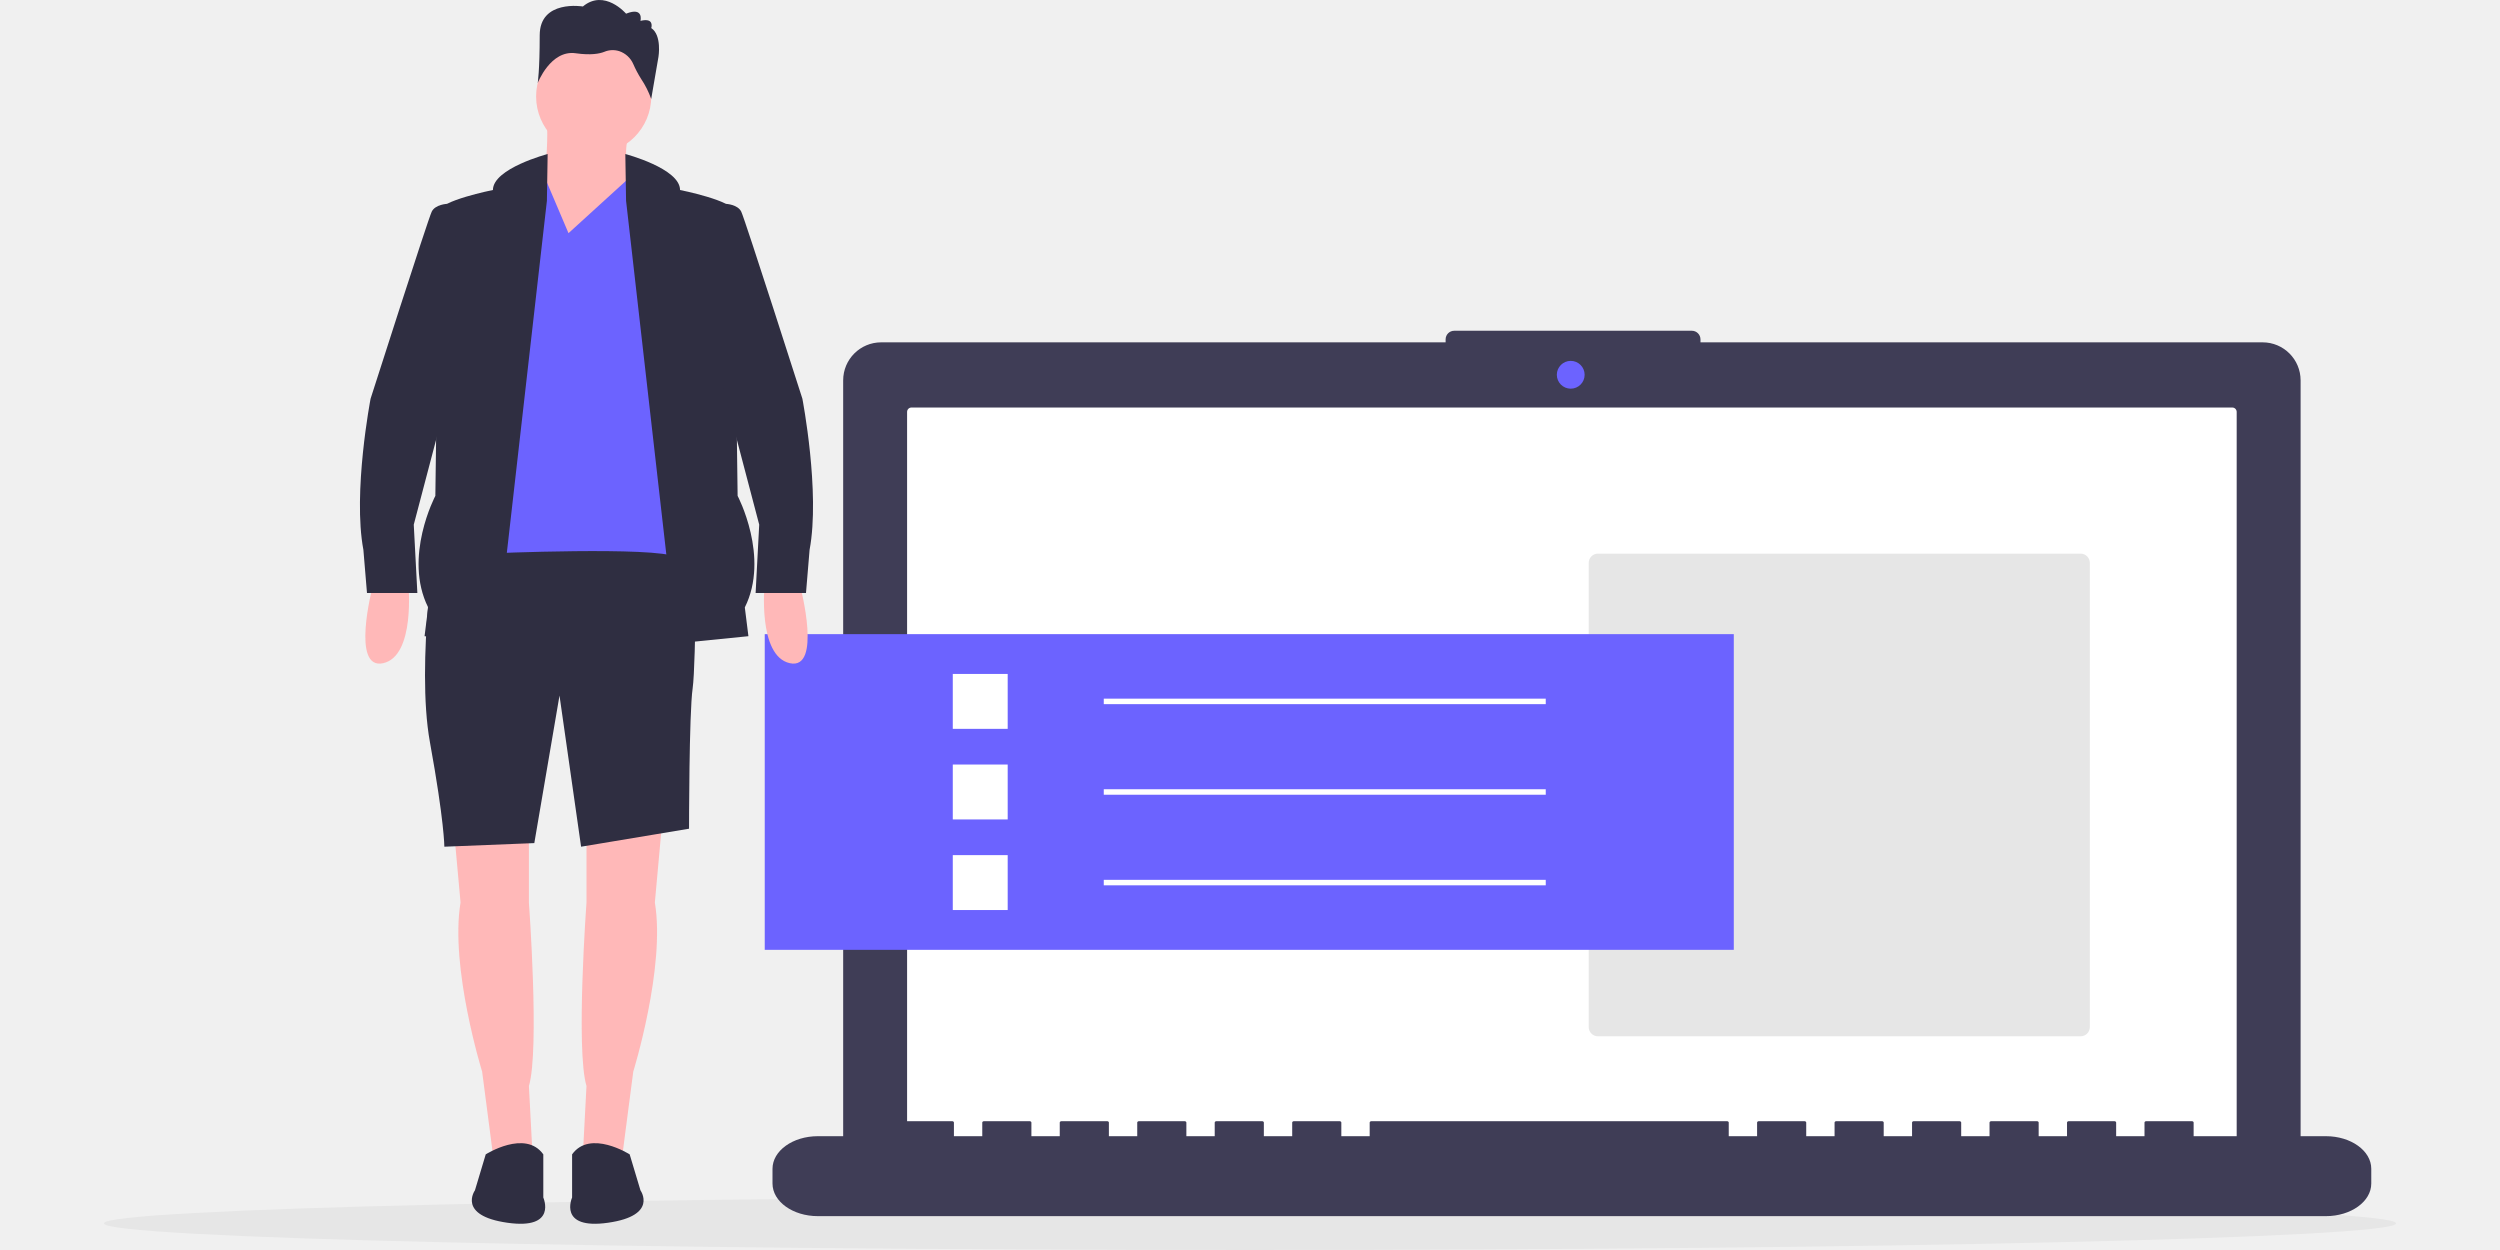
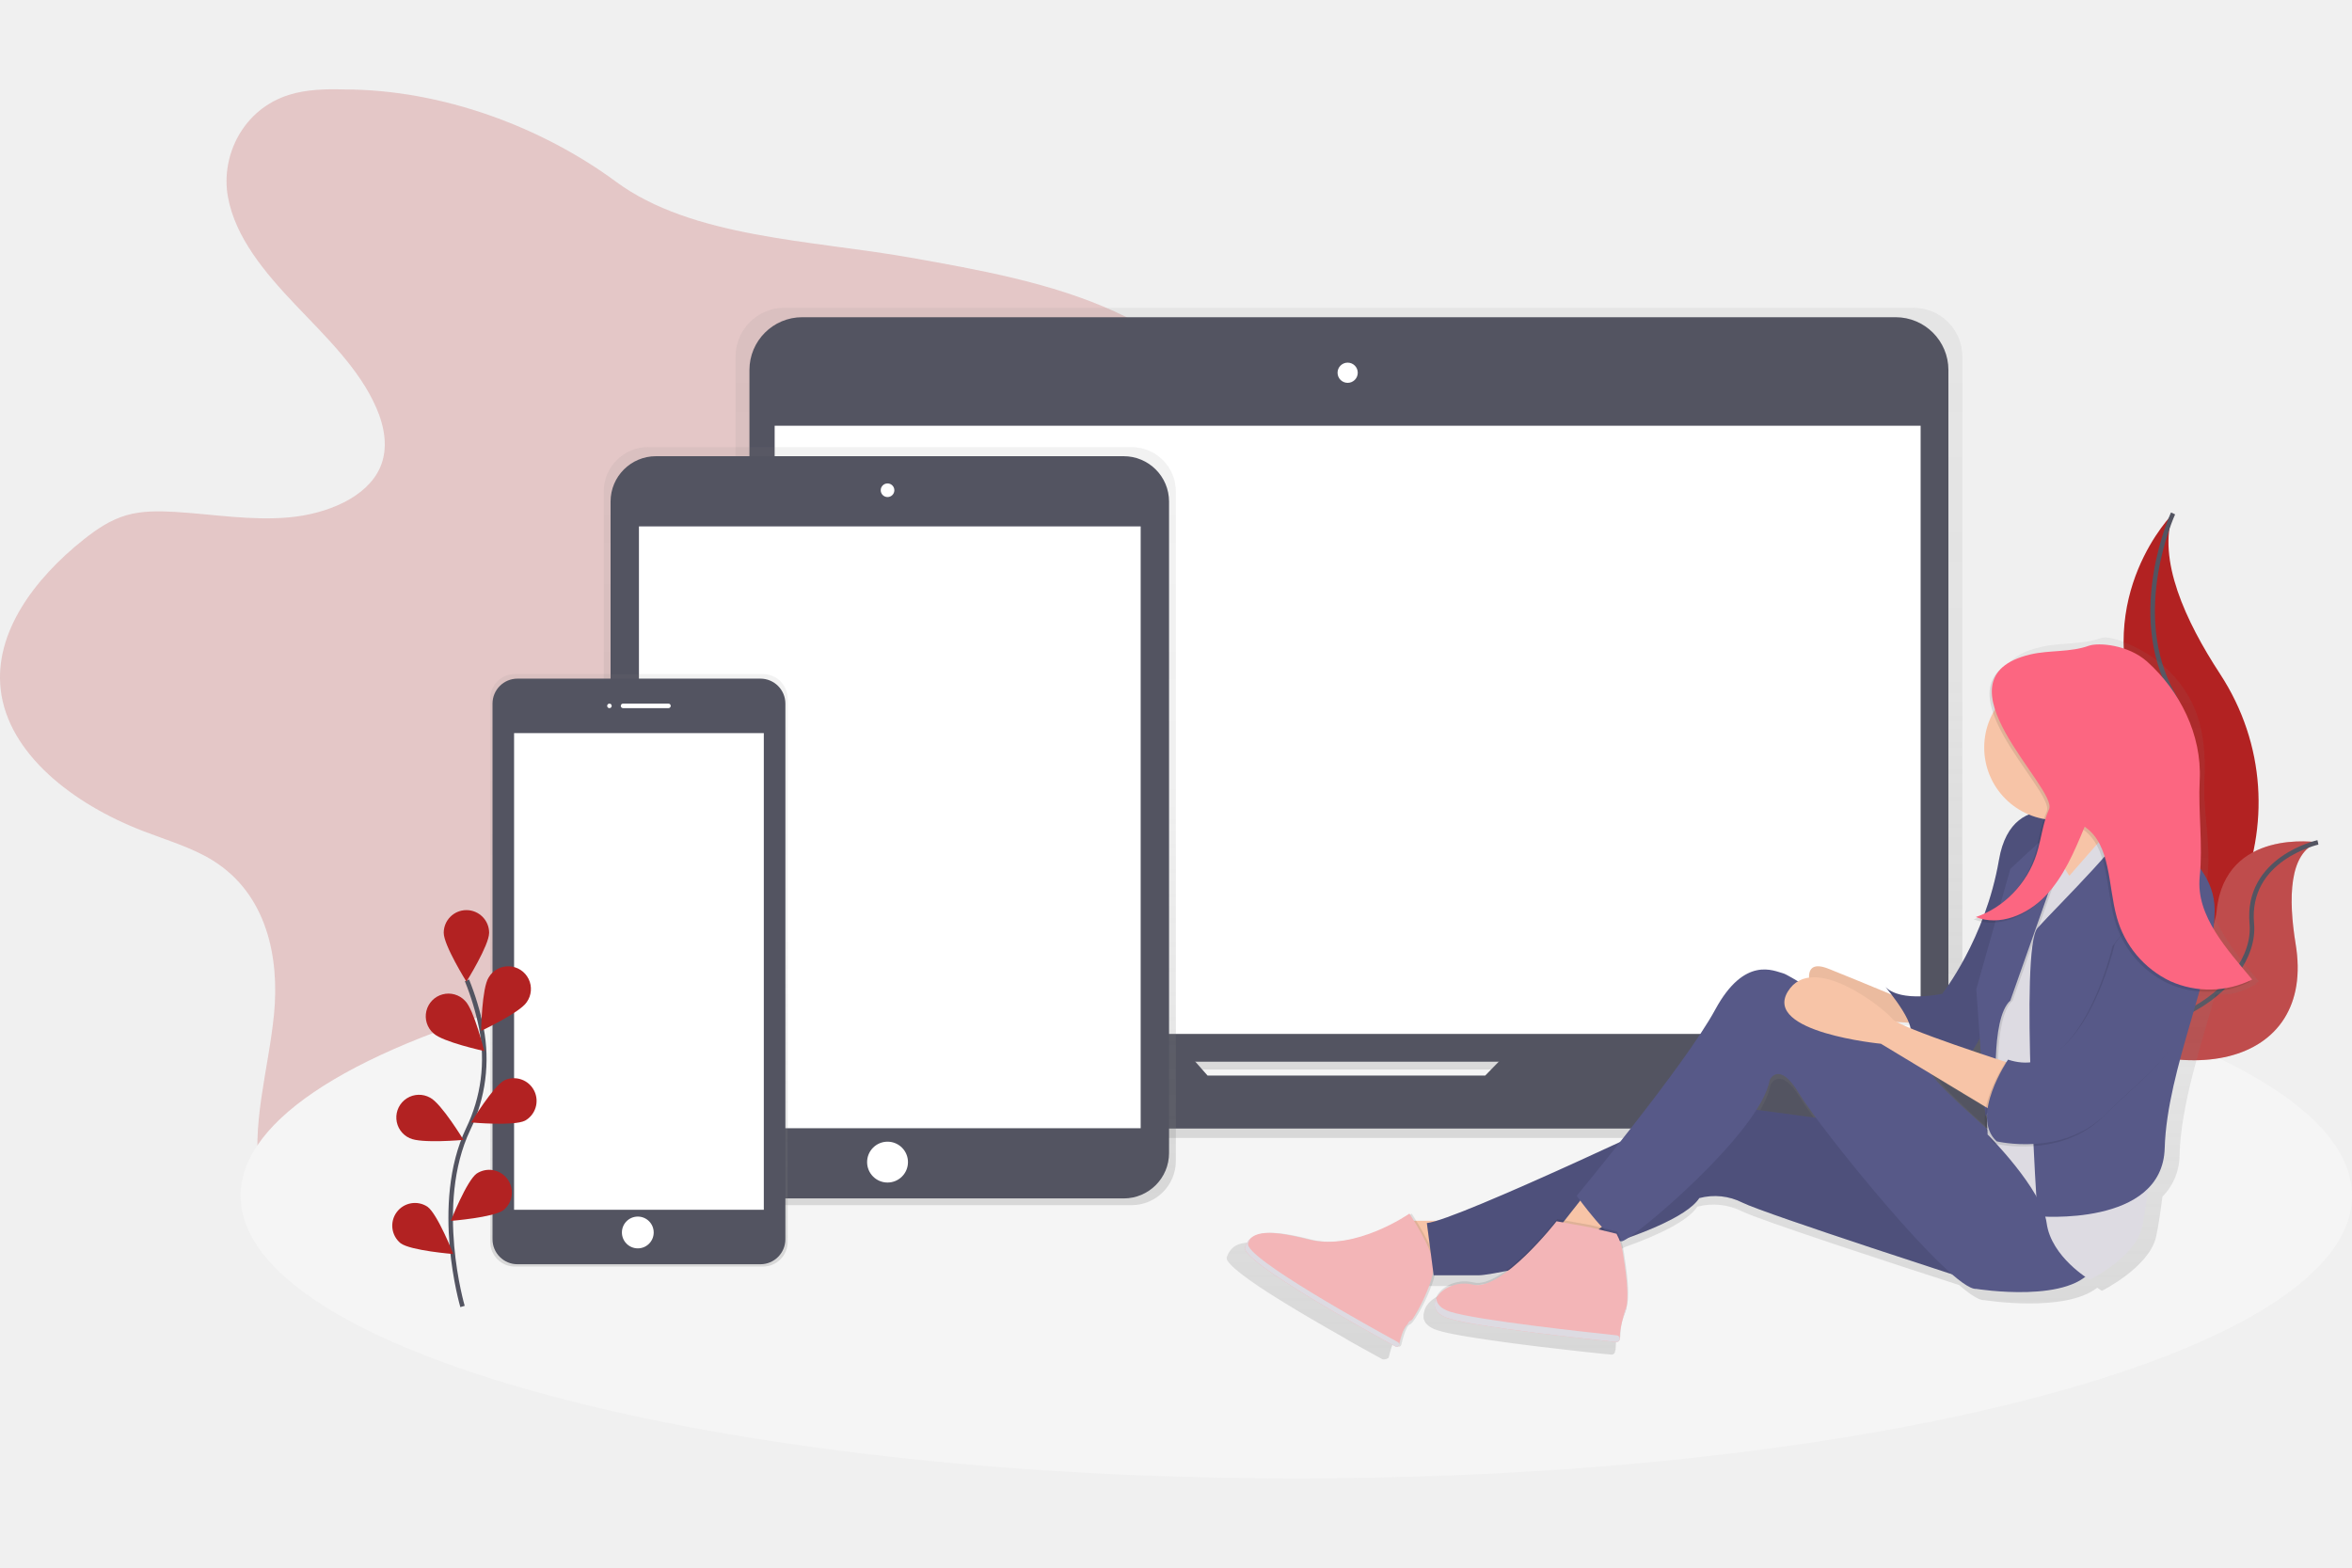
- <svg xmlns="http://www.w3.org/2000/svg" id="afc017fa-71c4-4ea6-a0c5-62cd2df9d074" data-name="Layer 1" width="300" height="150" viewBox="0 0 885.358 482.802">
-   <ellipse cx="442.679" cy="472.519" rx="442.679" ry="10.282" fill="#e6e6e6" />
-   <path d="M991.101,340.824H773.996v-1.137a3.338,3.338,0,0,0-3.338-3.338H678.89a3.338,3.338,0,0,0-3.338,3.338v1.137H457.552a14.686,14.686,0,0,0-14.686,14.686V652.793a14.686,14.686,0,0,0,14.686,14.686H991.101a14.686,14.686,0,0,0,14.686-14.686V355.509A14.686,14.686,0,0,0,991.101,340.824Z" transform="translate(-157.3212 -208.5992)" fill="#3f3d56" />
-   <path d="M469.231,366a1.695,1.695,0,0,0-1.676,1.71v287.689a1.695,1.695,0,0,0,1.676,1.71H979.422a1.695,1.695,0,0,0,1.676-1.71v-287.689A1.695,1.695,0,0,0,979.422,366Z" transform="translate(-157.3212 -208.5992)" fill="#fff" />
-   <circle cx="566.558" cy="144.754" r="5.37" fill="#6c63ff" />
-   <path d="M1015.565,647.443H964.47V642.166c0-.29-.327-.525-.73-.525H946.222c-.403,0-.73.235-.73.525v5.277H934.544V642.166c0-.29-.327-.525-.73-.525H916.296c-.403,0-.73.235-.73.525v5.277H904.617V642.166c0-.29-.327-.525-.73-.525H886.369c-.403,0-.73.235-.73.525v5.277h-10.949V642.166c0-.29-.327-.525-.73-.525H856.442c-.403,0-.73.235-.73.525v5.277H844.763V642.166c0-.29-.327-.525-.73-.525H826.515c-.403,0-.73.235-.73.525v5.277H814.837V642.166c0-.29-.327-.525-.73-.525H796.589c-.403,0-.73.235-.73.525v5.277H784.91V642.166c0-.29-.327-.525-.73-.525H646.955c-.403,0-.73.235-.73.525v5.277H635.277V642.166c0-.29-.327-.525-.73-.525H617.029c-.403,0-.73.235-.73.525v5.277h-10.949V642.166c0-.29-.327-.525-.73-.525H587.102c-.403,0-.73.235-.73.525v5.277H575.423V642.166c0-.29-.327-.525-.73-.525H557.175c-.403,0-.73.235-.73.525v5.277H545.496V642.166c0-.29-.327-.525-.73-.525H527.248c-.403,0-.73.235-.73.525v5.277h-10.949V642.166c0-.29-.327-.525-.73-.525H497.322c-.403,0-.73.235-.73.525v5.277H485.643V642.166c0-.29-.327-.525-.73-.525H467.395c-.403,0-.73.235-.73.525v5.277h-33.576c-9.675,0-17.518,5.638-17.518,12.593v5.694c0,6.955,7.843,12.593,17.518,12.593H1015.565c9.675,0,17.518-5.638,17.518-12.593v-5.694C1033.083,653.081,1025.24,647.443,1015.565,647.443Z" transform="translate(-157.3212 -208.5992)" fill="#3f3d56" />
-   <rect x="573.506" y="213.837" width="193.548" height="186.423" rx="3.562" fill="#e6e6e6" />
-   <path d="M328.435,254.187a120.058,120.058,0,0,1-1.39,25.017s-9.729,22.238,1.39,31.967S360.402,281.984,360.402,281.984c-1.442-8.634-2.273-16.751,0-22.238Z" transform="translate(-157.3212 -208.5992)" fill="#ffb8b8" />
-   <path d="M343.724,526.598v30.577s-4.17,56.984,0,70.882l-1.39,26.407h15.288l4.17-31.967s12.509-40.306,8.339-65.323l2.78-30.577Z" transform="translate(-157.3212 -208.5992)" fill="#ffb8b8" />
-   <path d="M321.486,526.598v30.577s4.17,56.984,0,70.882l1.39,26.407H307.588l-4.17-31.967s-12.509-40.306-8.339-65.323l-2.78-30.577Z" transform="translate(-157.3212 -208.5992)" fill="#ffb8b8" />
-   <path d="M286.045,411.935s-8.339,52.814-2.78,83.391,5.559,40.306,5.559,40.306l34.746-1.39L333.3,477.258l8.339,58.374,41.696-6.949s0-44.475,1.39-54.204,1.39-65.323,1.39-65.323Z" transform="translate(-157.3212 -208.5992)" fill="#2f2e41" />
-   <path d="M360.402,654.464s-15.288-9.729-22.238,0v16.678s-5.559,12.509,13.899,9.729,12.509-12.509,12.509-12.509Z" transform="translate(-157.3212 -208.5992)" fill="#2f2e41" />
-   <path d="M304.808,654.464s15.288-9.729,22.238,0v16.678s5.559,12.509-13.899,9.729-12.509-12.509-12.509-12.509Z" transform="translate(-157.3212 -208.5992)" fill="#2f2e41" />
-   <circle cx="189.182" cy="37.249" r="22.238" fill="#ffb8b8" />
-   <path d="M336.775,298.662l-9.56-22.494-9.898,4.426L304.808,352.866l1.39,69.493s63.933-2.78,72.272,1.39-9.729-136.205-9.729-136.205l-8.339-10.402Z" transform="translate(-157.3212 -208.5992)" fill="#6c63ff" />
-   <path d="M328.724,268.086s-21.136,5.559-21.136,13.899c0,0-20.848,4.17-20.848,8.339s-1.39,109.798-1.39,109.798-12.509,23.627-2.78,43.085l-1.39,11.119,27.797,2.78,19.458-170.952Z" transform="translate(-157.3212 -208.5992)" fill="#2f2e41" />
-   <path d="M358.724,268.086s21.136,5.559,21.136,13.899c0,0,20.848,4.17,20.848,8.339s1.39,109.798,1.39,109.798,12.509,23.627,2.78,43.085l1.39,11.119-27.797,2.78-19.458-170.952Z" transform="translate(-157.3212 -208.5992)" fill="#2f2e41" />
-   <path d="M364.572,216.661s1.39-5.559-5.559-2.78c0,0-8.339-9.729-16.678-2.78,0,0-16.678-2.78-16.678,11.119s-.786,18.488-.786,18.488,4.956-12.928,14.685-11.538c5.945.849,9.296.142,11.002-.537a8.342,8.342,0,0,1,5.824-.276,9.06,9.06,0,0,1,5.412,4.983,41.764,41.764,0,0,0,3.013,5.698,35.286,35.286,0,0,1,3.913,7.784h0l2.804-16.262s1.39-8.339-2.78-11.119C368.741,219.441,370.131,215.271,364.572,216.661Z" transform="translate(-157.3212 -208.5992)" fill="#2f2e41" />
-   <rect x="255.251" y="244.931" width="374.289" height="121.935" fill="#6c63ff" />
-   <path d="M261.028,435.562s-8.339,31.967,4.17,29.187,9.729-30.577,9.729-30.577Z" transform="translate(-157.3212 -208.5992)" fill="#ffb8b8" />
-   <path d="M426.42,435.562s8.339,31.967-4.17,29.187-9.729-30.577-9.729-30.577Z" transform="translate(-157.3212 -208.5992)" fill="#ffb8b8" />
-   <path d="M293.689,290.323l-3.836-2.986s-4.503.207-5.893,2.986-23.627,72.272-23.627,72.272-6.949,36.136-2.78,58.374l1.39,16.678h19.458L277.011,411.24l13.899-52.814Z" transform="translate(-157.3212 -208.5992)" fill="#2f2e41" />
-   <path d="M393.758,290.323l3.836-2.986s4.503.207,5.893,2.986,23.627,72.272,23.627,72.272,6.949,36.136,2.78,58.374l-1.39,16.678H409.047l1.39-26.407-13.899-52.814Z" transform="translate(-157.3212 -208.5992)" fill="#2f2e41" />
-   <rect x="327.882" y="260.306" width="21.206" height="21.206" fill="#fff" />
-   <rect x="386.199" y="269.849" width="170.71" height="2.121" fill="#fff" />
-   <rect x="327.882" y="295.296" width="21.206" height="21.206" fill="#fff" />
-   <rect x="386.199" y="304.839" width="170.71" height="2.121" fill="#fff" />
-   <rect x="327.882" y="330.286" width="21.206" height="21.206" fill="#fff" />
-   <rect x="386.199" y="339.829" width="170.71" height="2.121" fill="#fff" />
+ <svg xmlns="http://www.w3.org/2000/svg" xmlns:xlink="http://www.w3.org/1999/xlink" id="0315a8ac-3017-4957-93c4-92e478eebb20" data-name="Layer 1" width="300" height="200" viewBox="0 0 1036 612">
+   <defs>
+     <linearGradient id="deacd444-d5db-4c24-9492-02e57292be3c" x1="675.05" y1="606.02" x2="675.05" y2="240.27" gradientUnits="userSpaceOnUse">
+       <stop offset="0" stop-color="gray" stop-opacity="0.25" />
+       <stop offset="0.54" stop-color="gray" stop-opacity="0.12" />
+       <stop offset="1" stop-color="gray" stop-opacity="0.1" />
+     </linearGradient>
+     <linearGradient id="a1de9c2c-a914-4f57-a703-6b671b828453" x1="473.94" y1="635.65" x2="473.94" y2="301.65" xlink:href="#deacd444-d5db-4c24-9492-02e57292be3c" />
+     <linearGradient id="33ead0d0-8f65-4117-bca2-44ecb419ecb0" x1="363.44" y1="662.65" x2="363.44" y2="401.65" xlink:href="#deacd444-d5db-4c24-9492-02e57292be3c" />
+     <linearGradient id="9a5964b5-9011-4675-8f60-8033350848c0" x1="849.68" y1="703.66" x2="849.68" y2="385.5" xlink:href="#deacd444-d5db-4c24-9492-02e57292be3c" />
+   </defs>
+   <path d="M233.4,144.07c-8.06-.23-16.32,0-23.88,2.32-20.57,6.32-30.32,27-27.15,44.87s16.21,33.44,29.74,47.67,28.19,28.3,35.61,45.31c3.7,8.49,5.43,18,1.67,26.48-5.8,13.07-23.29,20.37-40.08,21.89s-33.65-1.44-50.5-2.43c-7.07-.41-14.34-.46-21,1.45-7.31,2.08-13.4,6.33-19,10.76-21.85,17.38-39.34,41.09-36.51,66,3.2,28.23,31.74,50.54,63,62.51,10.35,4,21.3,7.18,30.41,12.84,24,14.93,29.39,42.93,27,67.64s-10.53,49.45-6,73.94c5.33,28.49,28.92,54.23,60.74,66.25,28.35,10.71,63.83,10,89-5.11,12.27-7.38,21.55-17.63,29.62-28.23a227.74,227.74,0,0,0,29.45-51c3.51-8.49,6.81-17.62,15-23.52,5-3.63,11.48-5.66,17.89-7.24,19.32-4.76,39.67-6.06,59.17-10.3S536.7,554,547.3,539.9c15-20,8-45.62,8.07-69.14.12-53.66,39.11-101.69,53.5-154,4.7-17.09,6.45-36-4.05-51.25-7.13-10.35-19.16-17.82-31.8-23.59-27.81-12.69-59.42-18.34-90.51-23.84-43.21-7.64-95.68-8.63-129.17-33.35C321.2,161,277.23,144.07,233.4,144.07Z" transform="translate(-82 -144)" fill="#b22222" opacity="0.2" />
+   <ellipse cx="571" cy="487.48" rx="465" ry="124.52" fill="#f5f5f5" />
+   <path d="M1039.18,330.86s-35.83,35.83-15.6,89S988.9,561.45,988.9,561.45s.59-.09,1.68-.28c73.59-13,110.16-97.16,69.24-159.69C1044.61,378.24,1032.12,351,1039.18,330.86Z" transform="translate(-82 -144)" fill="#b22222" />
+   <path d="M1039.18,330.86s-20.23,43.92,0,79.75S1042.65,547,988.9,561.45" transform="translate(-82 -144)" fill="none" stroke="#535461" stroke-miterlimit="10" stroke-width="2" />
+   <path d="M1103,475.79s-40.89-6.51-44.61,30.13-78.62,41.72-78.62,41.72l1.4.93c61.84,40.59,121,25.86,112-28C1089.9,500.49,1090.17,480.36,1103,475.79Z" transform="translate(-82 -144)" fill="#b22222" />
+   <path d="M1103,475.79s-40.89-6.51-44.61,30.13-78.62,41.72-78.62,41.72l1.4.93c61.84,40.59,121,25.86,112-28C1089.9,500.49,1090.17,480.36,1103,475.79Z" transform="translate(-82 -144)" fill="#f5f5f5" opacity="0.2" />
+   <path d="M1103,475.79s-31.74,7-29.13,35.82-47.13,63.45-94.1,36" transform="translate(-82 -144)" fill="none" stroke="#535461" stroke-miterlimit="10" stroke-width="2" />
+   <path d="M1008.37,563.92H944.13a21.42,21.42,0,0,0,2.24-9.57V261.79a21.51,21.51,0,0,0-21.51-21.51H427.52A21.51,21.51,0,0,0,406,261.79V554.36a21.42,21.42,0,0,0,2.24,9.57H341.73a5.69,5.69,0,0,0-5.69,5.69v4.59A31.82,31.82,0,0,0,367.86,606H982.24a31.82,31.82,0,0,0,31.82-31.82v-4.59A5.69,5.69,0,0,0,1008.37,563.92Zm-395.89,18.2L607,575.87H743.72l-6.1,6.26Z" transform="translate(-82 -144)" fill="url(#deacd444-d5db-4c24-9492-02e57292be3c)" />
+   <rect x="330.11" y="100.42" width="528.12" height="327.99" rx="23.26" ry="23.26" fill="#535461" />
+   <rect x="341.22" y="148.23" width="504.77" height="267.95" fill="#fff" />
+   <circle cx="593.61" cy="124.88" r="4.45" fill="#fff" />
+   <path d="M753.55,560.73,736.2,578.52H613.9l-15.67-17.79H349.29a5.56,5.56,0,0,0-5.56,5.56v4.48a31.1,31.1,0,0,0,31.1,31.1H975.28a31.1,31.1,0,0,0,31.1-31.1v-4.48a5.56,5.56,0,0,0-5.56-5.56Z" transform="translate(-82 -144)" fill="#535461" />
+   <path d="M580.41,301.65H367.48a19.51,19.51,0,0,0-19.53,19.48v295a19.51,19.51,0,0,0,19.53,19.48H580.41a19.51,19.51,0,0,0,19.53-19.48v-295A19.51,19.51,0,0,0,580.41,301.65Z" transform="translate(-82 -144)" fill="url(#a1de9c2c-a914-4f57-a703-6b671b828453)" />
+   <rect x="268.94" y="161.65" width="246" height="327" rx="20" ry="20" fill="#535461" />
+   <rect x="281.44" y="192.58" width="221" height="265.14" fill="#fff" />
+   <circle cx="390.94" cy="176.65" r="3" fill="#fff" />
+   <circle cx="390.94" cy="472.65" r="9" fill="#fff" />
+   <path d="M418.11,401.65H308.78a10.81,10.81,0,0,0-10.83,10.79V651.86a10.81,10.81,0,0,0,10.83,10.79H418.11a10.81,10.81,0,0,0,10.83-10.79V412.44A10.81,10.81,0,0,0,418.11,401.65Z" transform="translate(-82 -144)" fill="url(#33ead0d0-8f65-4117-bca2-44ecb419ecb0)" />
+   <rect x="216.94" y="259.65" width="129" height="258" rx="11" ry="11" fill="#535461" />
+   <rect x="226.44" y="283.65" width="110" height="210" fill="#fff" />
+   <circle cx="268.44" cy="271.65" r="1" fill="#fff" />
+   <rect x="273.44" y="270.65" width="22" height="2" rx="1" ry="1" fill="#fff" />
+   <circle cx="280.94" cy="503.65" r="7" fill="#fff" />
+   <path d="M285.73,680.25s-13.26-45,2.49-78.14A71.09,71.09,0,0,0,294,557.5a119.57,119.57,0,0,0-6.31-20.93" transform="translate(-82 -144)" fill="none" stroke="#535461" stroke-miterlimit="10" stroke-width="2" />
+   <path d="M297.45,515.63c0,5.52-10,21.51-10,21.51s-10-16-10-21.51a10,10,0,0,1,20,0Z" transform="translate(-82 -144)" fill="#b22222" />
+   <path d="M314,546.19c-3,4.63-20.08,12.63-20.08,12.63s.31-18.86,3.31-23.49A10,10,0,1,1,314,546.19Z" transform="translate(-82 -144)" fill="#b22222" />
+   <path d="M313.24,598.4c-4.93,2.48-23.71.77-23.71.77s9.79-16.12,14.71-18.6a10,10,0,0,1,9,17.84Z" transform="translate(-82 -144)" fill="#b22222" />
+   <path d="M303.8,637.79c-4.44,3.28-23.24,4.76-23.24,4.76s6.92-17.54,11.36-20.82a10,10,0,0,1,11.88,16.06Z" transform="translate(-82 -144)" fill="#b22222" />
+   <path d="M272.91,559.89c4,3.84,22.39,7.83,22.39,7.83s-4.51-18.31-8.47-22.15a10,10,0,1,0-13.92,14.33Z" transform="translate(-82 -144)" fill="#b22222" />
+   <path d="M262.45,606.09c4.93,2.48,23.71.77,23.71.77s-9.79-16.12-14.71-18.6a10,10,0,1,0-9,17.84Z" transform="translate(-82 -144)" fill="#b22222" />
+   <path d="M258.45,652.39c4.44,3.28,23.24,4.76,23.24,4.76s-6.92-17.54-11.36-20.82a10,10,0,0,0-11.88,16.06Z" transform="translate(-82 -144)" fill="#b22222" />
+   <path d="M1077,537.1c-11.07-13.43-24.48-28.86-22.6-46.73,1.52-14.47-2.12-27.85-1.4-42.37,1-20.63-3.14-36.78-18-50-8.68-7.73-23.19-13.8-27.51-12.25-8.56,3.06-17.9,1.89-26.71,4-6.69,1.56-11.14,4-13.9,7-5.55,5-5.64,12-3.11,19.45A32.85,32.85,0,0,0,980,462.28c-6.17,2.58-11.5,8.52-13.58,20.58a140.68,140.68,0,0,1-6.53,24.31,39.51,39.51,0,0,1-4,1.61c.3.12.61.2.91.31-.65.25-1.29.5-2,.72a21.21,21.21,0,0,0,3.65,1.06c-8,20.21-18,32.73-18,32.73s-18.65,4.12-25.9-3.09c0,0,1.18,1.38,2.78,3.45-7.09-2.94-18.73-7.74-28.68-11.69-7.22-2.87-9.07,0-9,4a13.32,13.32,0,0,0-5,1.68,48.67,48.67,0,0,0-6.69-3.6c-4.14-1-17.61-8.24-31.08,16.47-7.84,14.37-27.94,40.6-43.39,60-30.05,13.82-69.17,31.32-83.71,35.72h-9.32c-1.22-2-2.07-3.26-2.07-3.26l-.72.48-.31-.48s-18.3,12.67-36.88,12.77a35,35,0,0,1-7.84-1c-8.54-2.15-14.56-3.11-18.86-3-5.09-.09-8,1.12-9.76,3.4h0a8.94,8.94,0,0,0-.65.94v0a11.05,11.05,0,0,0-.54,1l0,0c-.16.36-.32.74-.46,1.13a2.32,2.32,0,0,0,.58,1.95,10.42,10.42,0,0,0,.81,1l.52.56c2.34,2.42,6.6,5.63,11.9,9.21,1.53,1,3.15,2.1,4.84,3.19l3.21,2,2.87,1.79,1.15.71,1.28.78,2.29,1.39,1.36.82,2.57,1.53,2.08,1.23c5.44,3.21,10.86,6.32,15.75,9.08L677,695.8l.33.18,2.2,1.23,3.8,2.11,2.61,1.44,1.22.67,1.31.72.26.14,2.28,1.24a3.3,3.3,0,0,0,2.66-.72c.66-2.8,2.27-8.8,4-9.26S706.89,680,709,671.24h20.22a89.13,89.13,0,0,0,11.84-1.82c-5.22,3.72-10.39,6.06-14.41,5.06-8.5-2.11-16.55,3.07-17.36,8.18,0,.11-.07.21-.1.32s-.05.21-.07.31-.06.25-.08.38,0,.21,0,.32,0,.25,0,.38,0,.21,0,.31,0,.26,0,.39,0,.2,0,.3.06.27.1.41,0,.18.07.26a5,5,0,0,0,.22.53l.05.13a5.38,5.38,0,0,0,.38.63l.16.21c.1.14.21.28.33.41l.23.23c.12.12.25.24.38.36l.28.23.45.33.33.22.54.32.36.19.68.32.34.15c.36.15.74.29,1.15.42.65.21,1.42.43,2.29.65l.87.21,1.27.29.67.15q1.3.28,2.76.56l1.35.25,1.1.2,2.53.44c1.58.27,3.23.54,5,.8l4.36.66,5.68.81,1.26.17,2,.28,2.93.39,2,.26h0l5.19.66,1.62.2,3.27.4c4.3.52,8.46,1,12.29,1.43l4.43.5,2.24.25,1,.1,2.68.29,1.49.16,1.84.19,2.59.27.28,0,1.66.17h0a1.51,1.51,0,0,0,1.67-1.47v0h0c0-.05,0-.11,0-.17a1.46,1.46,0,0,0,.24-.78,34,34,0,0,1,.93-7.32c.11-.41.24-.83.38-1.25l.16-.48c.18-.51.36-1,.57-1.55a11.12,11.12,0,0,0,.39-1.14c0-.12.07-.24.11-.37s.1-.41.14-.62c2.08-7.11-.43-20.37-1.15-25.58a27.77,27.77,0,0,0-1.14-4.9,2,2,0,0,0,.39,0,11.79,11.79,0,0,0,3-1.63c15.28-5.45,28.16-11.68,32.23-17.92a27.91,27.91,0,0,1,19.68,2.06c7.91,3.93,67.75,23.46,95.61,32.48,5,4.31,8.92,6.83,11.09,6.64,0,0,35.47,5.74,49.73-5.46,1.27.88,2.07,1.35,2.07,1.35s20.72-10.29,23.83-23.68c1-4.34,1.91-10.74,2.84-17.82a25.91,25.91,0,0,0,7.52-18.21c.65-22.48,9.36-48.16,15.82-71,7.84.62,10.87-.86,18.06-4.41l-.32-.41C1076.1,537.52,1076.55,537.32,1077,537.1ZM958.21,570.77l-4-1.33a33,33,0,0,0,3.45-5.74Zm-22.29,9.46,24,14.4.21,2.93a21,21,0,0,0,.2,6.7C949.75,594.86,937.37,583.45,935.91,580.22Zm-9.8-21c-2.62-1.08-4.79-2.06-6.28-2.87,2,.14,3.9.26,5.56.35A12.44,12.44,0,0,1,926.12,559.23Zm-64.28,23.47s4.14-9.26,13.47,6.18c1.45,2.4,4.12,6.22,7.65,10.95L855.8,596.2C859,591.24,861.15,586.63,861.84,582.71Z" transform="translate(-82 -144)" fill="url(#9a5964b5-9011-4675-8f60-8033350848c0)" />
+   <path d="M921.5,545.5s-19-8-34-14-6,14-6,14,25,7,25,8,21,2,21,2Z" transform="translate(-82 -144)" fill="#f7c4a7" />
+   <path d="M921.5,545.5s-19-8-34-14-6,14-6,14,25,7,25,8,21,2,21,2Z" transform="translate(-82 -144)" opacity="0.05" />
+   <path d="M1002.5,466.5s-34-18-40,17-25,59-25,59-18,4-25-3c0,0,17,20,9,22,0,0,18,13,26,9s14-31,17-38S978.5,464.5,1002.5,466.5Z" transform="translate(-82 -144)" fill="#575988" />
+   <path d="M1002.5,466.5s-34-18-40,17-25,59-25,59-18,4-25-3c0,0,17,20,9,22,0,0,18,13,26,9s14-31,17-38S978.5,464.5,1002.5,466.5Z" transform="translate(-82 -144)" opacity="0.1" />
+   <path d="M983.5,454.5s21,24,22,44,24-21,26-22-20-35-22-46S983.5,454.5,983.5,454.5Z" transform="translate(-82 -144)" fill="#f7c4a7" />
+   <polygon points="916 320.75 902.75 332.75 909 358 926 342 924 326 916 320.75" fill="#f7c4a7" />
+   <polygon points="639.5 498.5 616.5 498.5 625.5 520.5 647.5 514.5 639.5 498.5" fill="#f7c4a7" />
+   <path d="M703.82,639.33S680,655.92,659.65,650.76s-25.88-3.23-28.25,3.43c-2.19,6.13,56.84,38.55,66.25,43.67a1.08,1.08,0,0,0,1.57-.7c.64-2.72,2.19-8.55,3.85-9,2.16-.58,12-19,11.46-26.24S703.82,639.33,703.82,639.33Z" transform="translate(-82 -144)" opacity="0.1" />
+   <path d="M702.82,639.33S679,655.92,658.65,650.76s-25.88-3.23-28.25,3.43c-2.19,6.13,56.84,38.55,66.25,43.67a1.08,1.08,0,0,0,1.57-.7c.64-2.72,2.19-8.55,3.85-9,2.16-.58,12-19,11.46-26.24S702.82,639.33,702.82,639.33Z" transform="translate(-82 -144)" fill="#f3b5b7" />
+   <path d="M899.5,599.5l-67-9s-109,52-122,53l3,23h20c8,0,86-17,97-34a26.78,26.78,0,0,1,19,2c10,5,106,36,106,36Z" transform="translate(-82 -144)" fill="#575988" />
+   <path d="M899.5,599.5l-67-9s-109,52-122,53l3,23h20c8,0,86-17,97-34a26.78,26.78,0,0,1,19,2c10,5,106,36,106,36Z" transform="translate(-82 -144)" opacity="0.1" />
+   <polygon points="698.5 486.5 687.5 500.5 698.5 506.5 714.5 494.5 698.5 486.5" fill="#f7c4a7" />
+   <path d="M971.5,614.5s-36-30.82-38.49-36.41S871.5,534.5,867.5,533.5s-17-8-30,16-61,82-61,82,15,21,20,20,61-48,65-71c0,0,4-9,13,6s67,87,78,86c0,0,43,7,52-10S971.5,614.5,971.5,614.5Z" transform="translate(-82 -144)" fill="#575988" />
+   <path d="M992,468s-12.5,5.5-13.5,28.5-23,62-23,62l2,46s24,24,26,39,19,25,19,25,20-10,23-23,5-45,10-57,2-87,2-87l-15-26-8-9-21,24S982,475,992,468Z" transform="translate(-82 -144)" fill="#dddbe2" />
+   <path d="M962.5,589.5s-3-36,6-44l18-51S993,470,992,468s-23.5,19.5-23.5,19.5l-15,53,4,56Z" transform="translate(-82 -144)" opacity="0.1" />
+   <path d="M961.5,589.5s-3-36,6-44l18-51s7-25,6-27-24,20-24,20l-15,53,4,56Z" transform="translate(-82 -144)" fill="#575988" />
+   <path d="M968.5,573.5s-50-16-53-20-35-30-46-12,41,23,41,23l53,32Z" transform="translate(-82 -144)" fill="#f7c4a7" />
+   <path d="M782.67,644.41l-14.8-2.66S743.63,672.8,731,669.65s-24.25,10.44-10.91,14.8c12.05,3.94,64.09,9.45,74,10.47a1.46,1.46,0,0,0,1.61-1.42A31.84,31.84,0,0,1,798,682.23c2.67-6.55,0-20.62-.74-26a25.83,25.83,0,0,0-2.91-9Z" transform="translate(-82 -144)" opacity="0.1" />
+   <path d="M782.42,645.38l-14.8-2.66s-24.24,31.05-36.85,27.91-24.25,10.44-10.91,14.8c12.05,3.94,64.09,9.45,74,10.47a1.46,1.46,0,0,0,1.61-1.42,31.84,31.84,0,0,1,2.21-11.26c2.67-6.55,0-20.62-.74-26a25.83,25.83,0,0,0-2.91-9Z" transform="translate(-82 -144)" fill="#f3b5b7" />
+   <circle cx="909" cy="290" r="32" opacity="0.1" />
+   <circle cx="906" cy="290" r="32" fill="#f7c4a7" />
+   <path d="M1019.5,465.5s38,13,38,40-21,70-22,105-56,30-56,30-8-118,0-127S1023.5,469.5,1019.5,465.5Z" transform="translate(-82 -144)" fill="#575988" />
+   <path d="M1012.5,521.5s-14,62-47,51c0,0-17,25-5,36,0,0,29,7,48-12s33-26,36-49,5-55-5-52S1012.5,521.5,1012.5,521.5Z" transform="translate(-82 -144)" opacity="0.1" />
+   <path d="M1013.5,520.5s-14,62-47,51c0,0-17,25-5,36,0,0,29,7,48-12s33-26,36-49,5-55-5-52S1013.5,520.5,1013.5,520.5Z" transform="translate(-82 -144)" fill="#575988" />
+   <path d="M798.54,680c0,.09-.06.2-.09.28a29.28,29.28,0,0,0-1.57,5.29c.24-.78.52-1.58.84-2.38A14.52,14.52,0,0,0,798.54,680Z" transform="translate(-82 -144)" fill="#dddbe2" />
+   <path d="M720.59,682.51c-4.12-1.35-5.85-3.57-5.92-5.91-1.7,3.26-.63,6.92,5.19,8.82,12.05,3.94,64.1,9.45,74,10.47a1.46,1.46,0,0,0,1.61-1.43v0a1.47,1.47,0,0,0-1.31-1.49C783.3,691.81,732.48,686.39,720.59,682.51Z" transform="translate(-82 -144)" fill="#dddbe2" />
+   <path d="M631.78,652.43a12.32,12.32,0,0,1,1-2.12,9.75,9.75,0,0,0-2.35,3.88c-2.19,6.13,56.84,38.55,66.25,43.67a1.08,1.08,0,0,0,1.57-.71v0a1.08,1.08,0,0,0-.53-1.2C687.32,690.26,629.62,658.49,631.78,652.43Z" transform="translate(-82 -144)" fill="#dddbe2" />
+   <path d="M703.44,686.41c-.53.14-1.05.85-1.54,1.82l.16-.06c.44-.12,1.19-1,2.1-2.3A1.94,1.94,0,0,1,703.44,686.41Z" transform="translate(-82 -144)" fill="#dddbe2" />
+   <path d="M983.56,462.17c-2.82,6.22-3.41,13.23-5.48,19.75-4.11,12.93-14.42,23.63-26.77,27.76,10.39,4.14,22.65-.92,30.68-9.32s12.74-19.58,17.25-30.46c11.66,7.84,10.24,25.86,14.16,39.89a44.24,44.24,0,0,0,23.55,28.15,42.17,42.17,0,0,0,36.07-.73c-10.69-13-25.91-30.93-24.1-48.29,1.47-14.06-8.62-24.8-7.93-38.91,1-20-6.66-30.16-21-43-8.38-7.51,4.81-18.1-6-15-4.25,1.22-8.73-3.33-12.9-1.83-8.26,3-17.28,1.84-25.78,3.84C931.13,404.4,987.68,453.09,983.56,462.17Z" transform="translate(-82 -144)" opacity="0.1" />
+   <path d="M984.56,461.17c-2.82,6.22-3.41,13.23-5.48,19.75-4.11,12.93-14.42,23.63-26.77,27.76,10.39,4.14,22.65-.92,30.68-9.32s12.74-19.58,17.25-30.46c11.66,7.84,10.24,25.86,14.16,39.89a44.24,44.24,0,0,0,23.55,28.15,42.17,42.17,0,0,0,36.07-.73c-10.69-13-24.91-27.93-23.1-45.29,1.47-14.06-.72-28.51,0-42.61,1-20-8.81-39.32-23.16-52.16-8.38-7.51-21.47-8.47-25.65-7-8.26,3-17.28,1.84-25.78,3.84C932.13,403.4,988.68,452.09,984.56,461.17Z" transform="translate(-82 -144)" fill="#fc6681" />
</svg>
